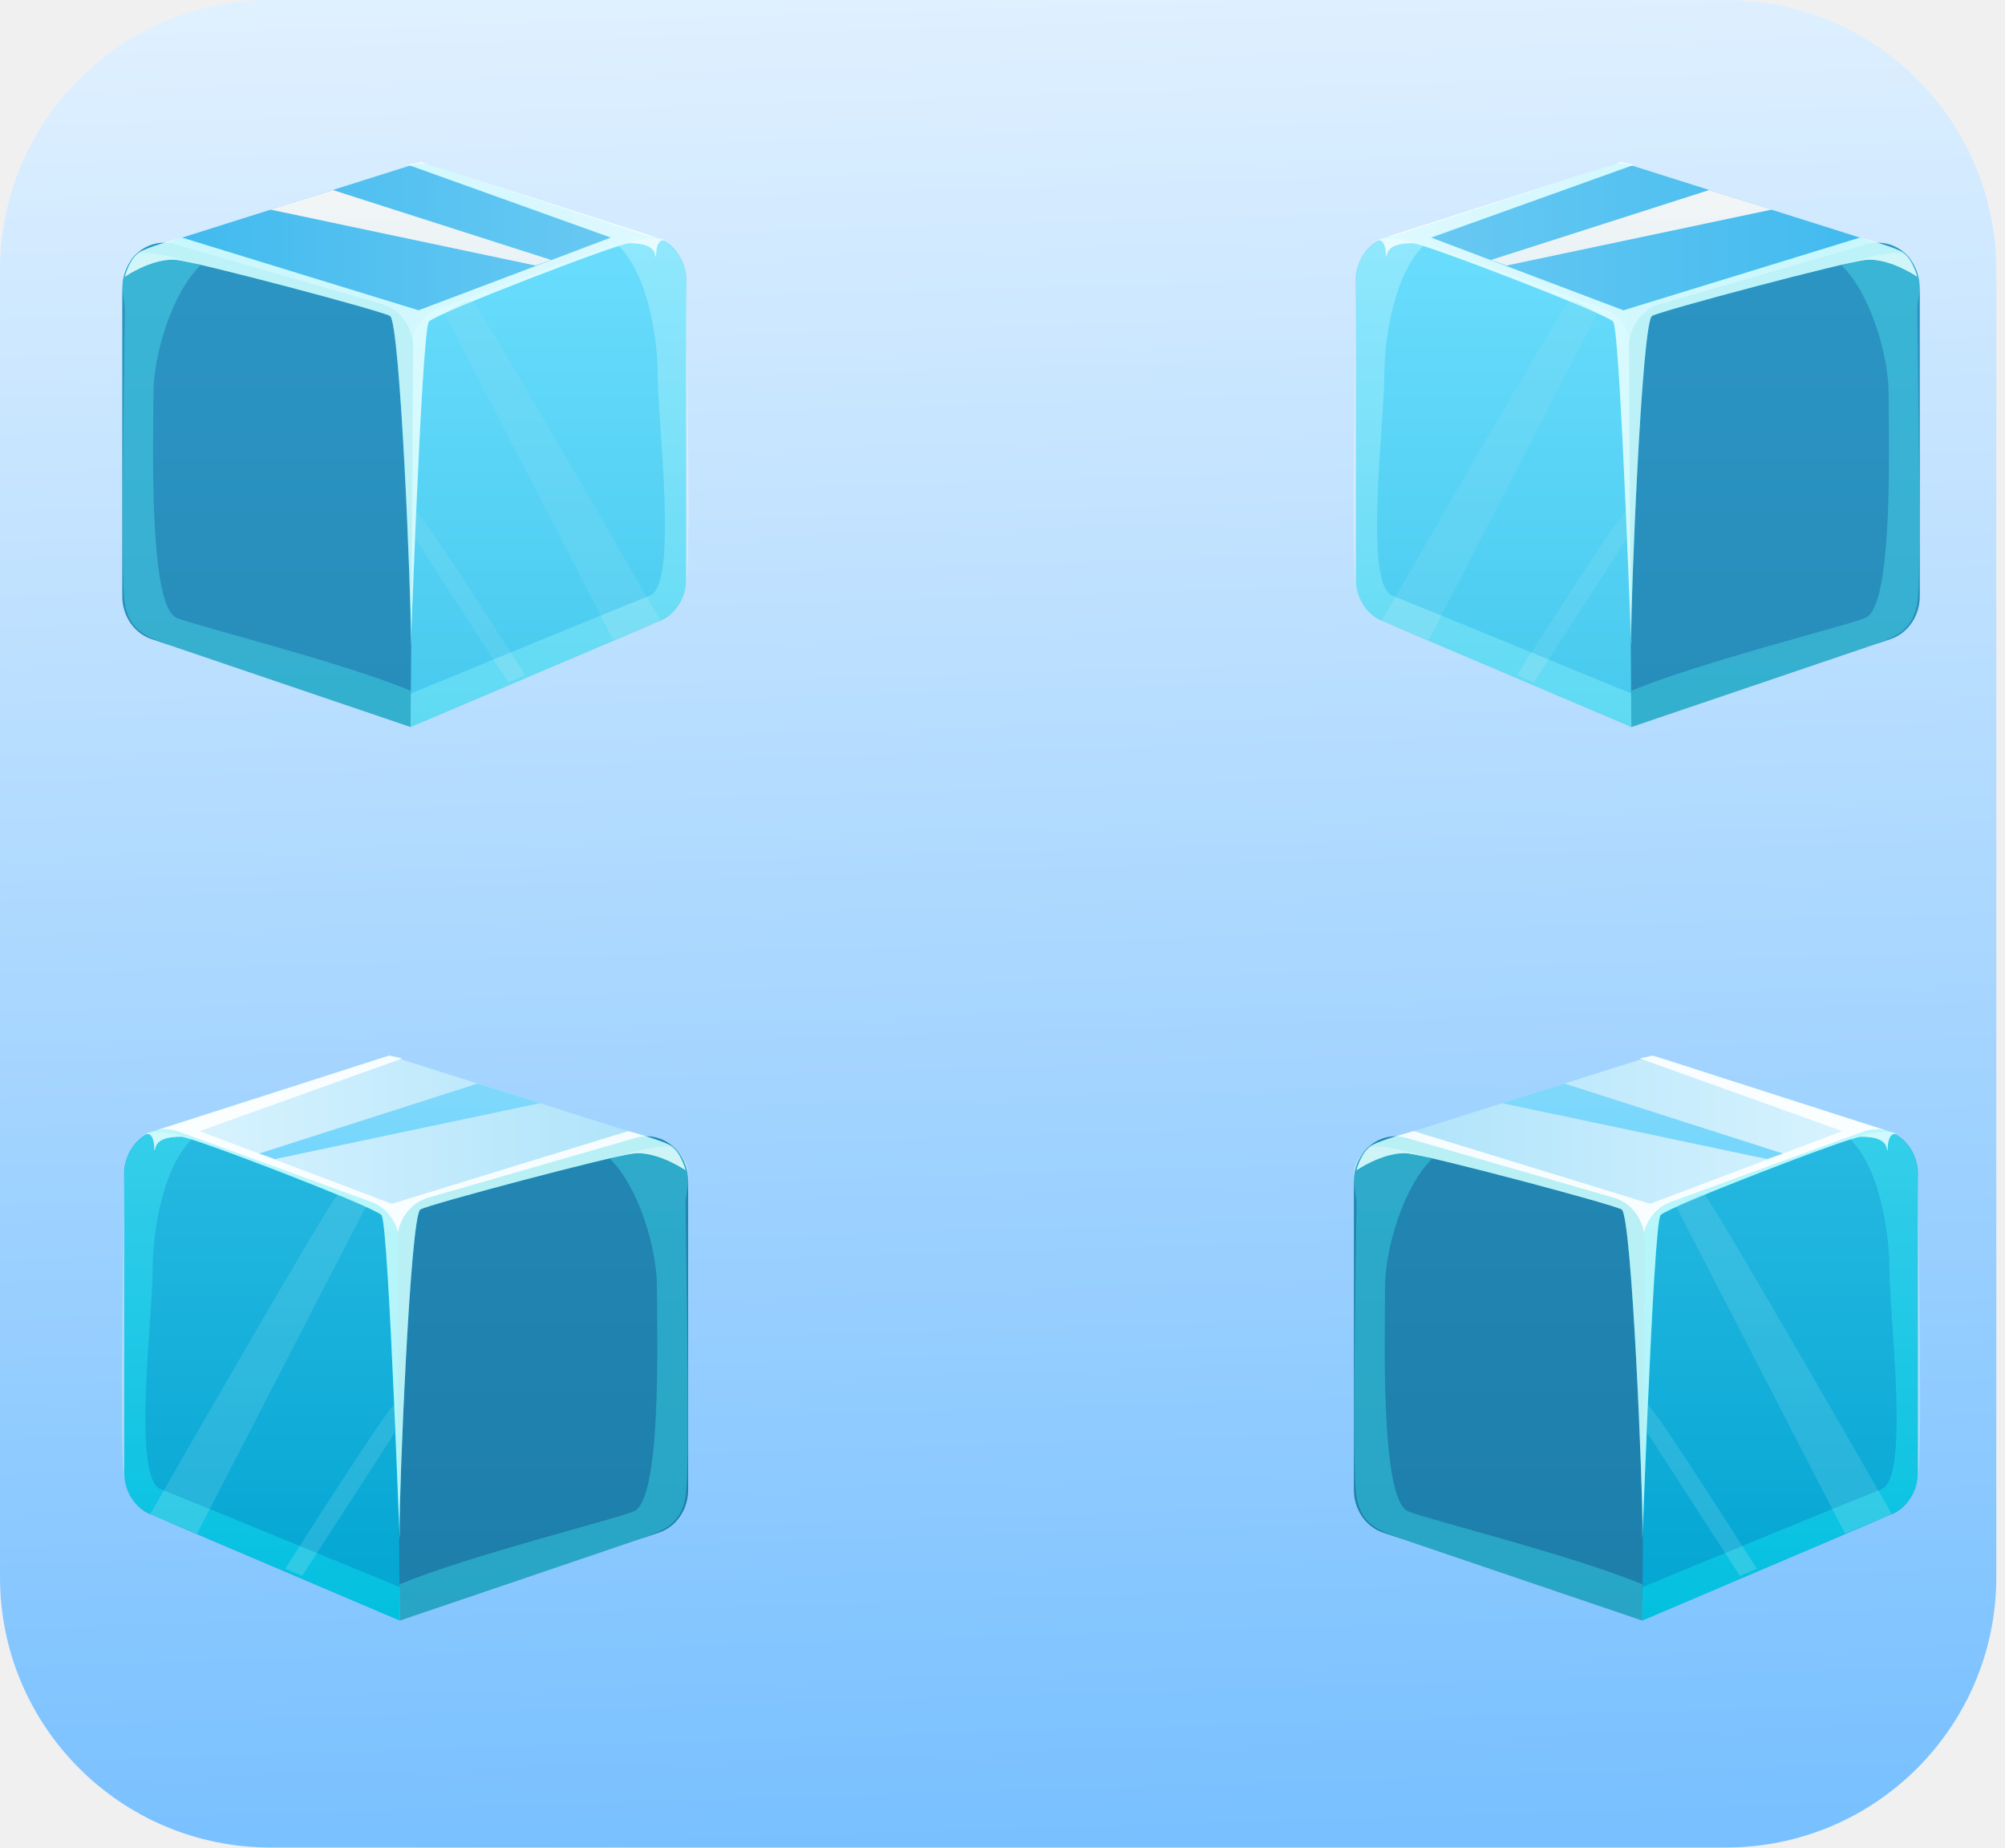
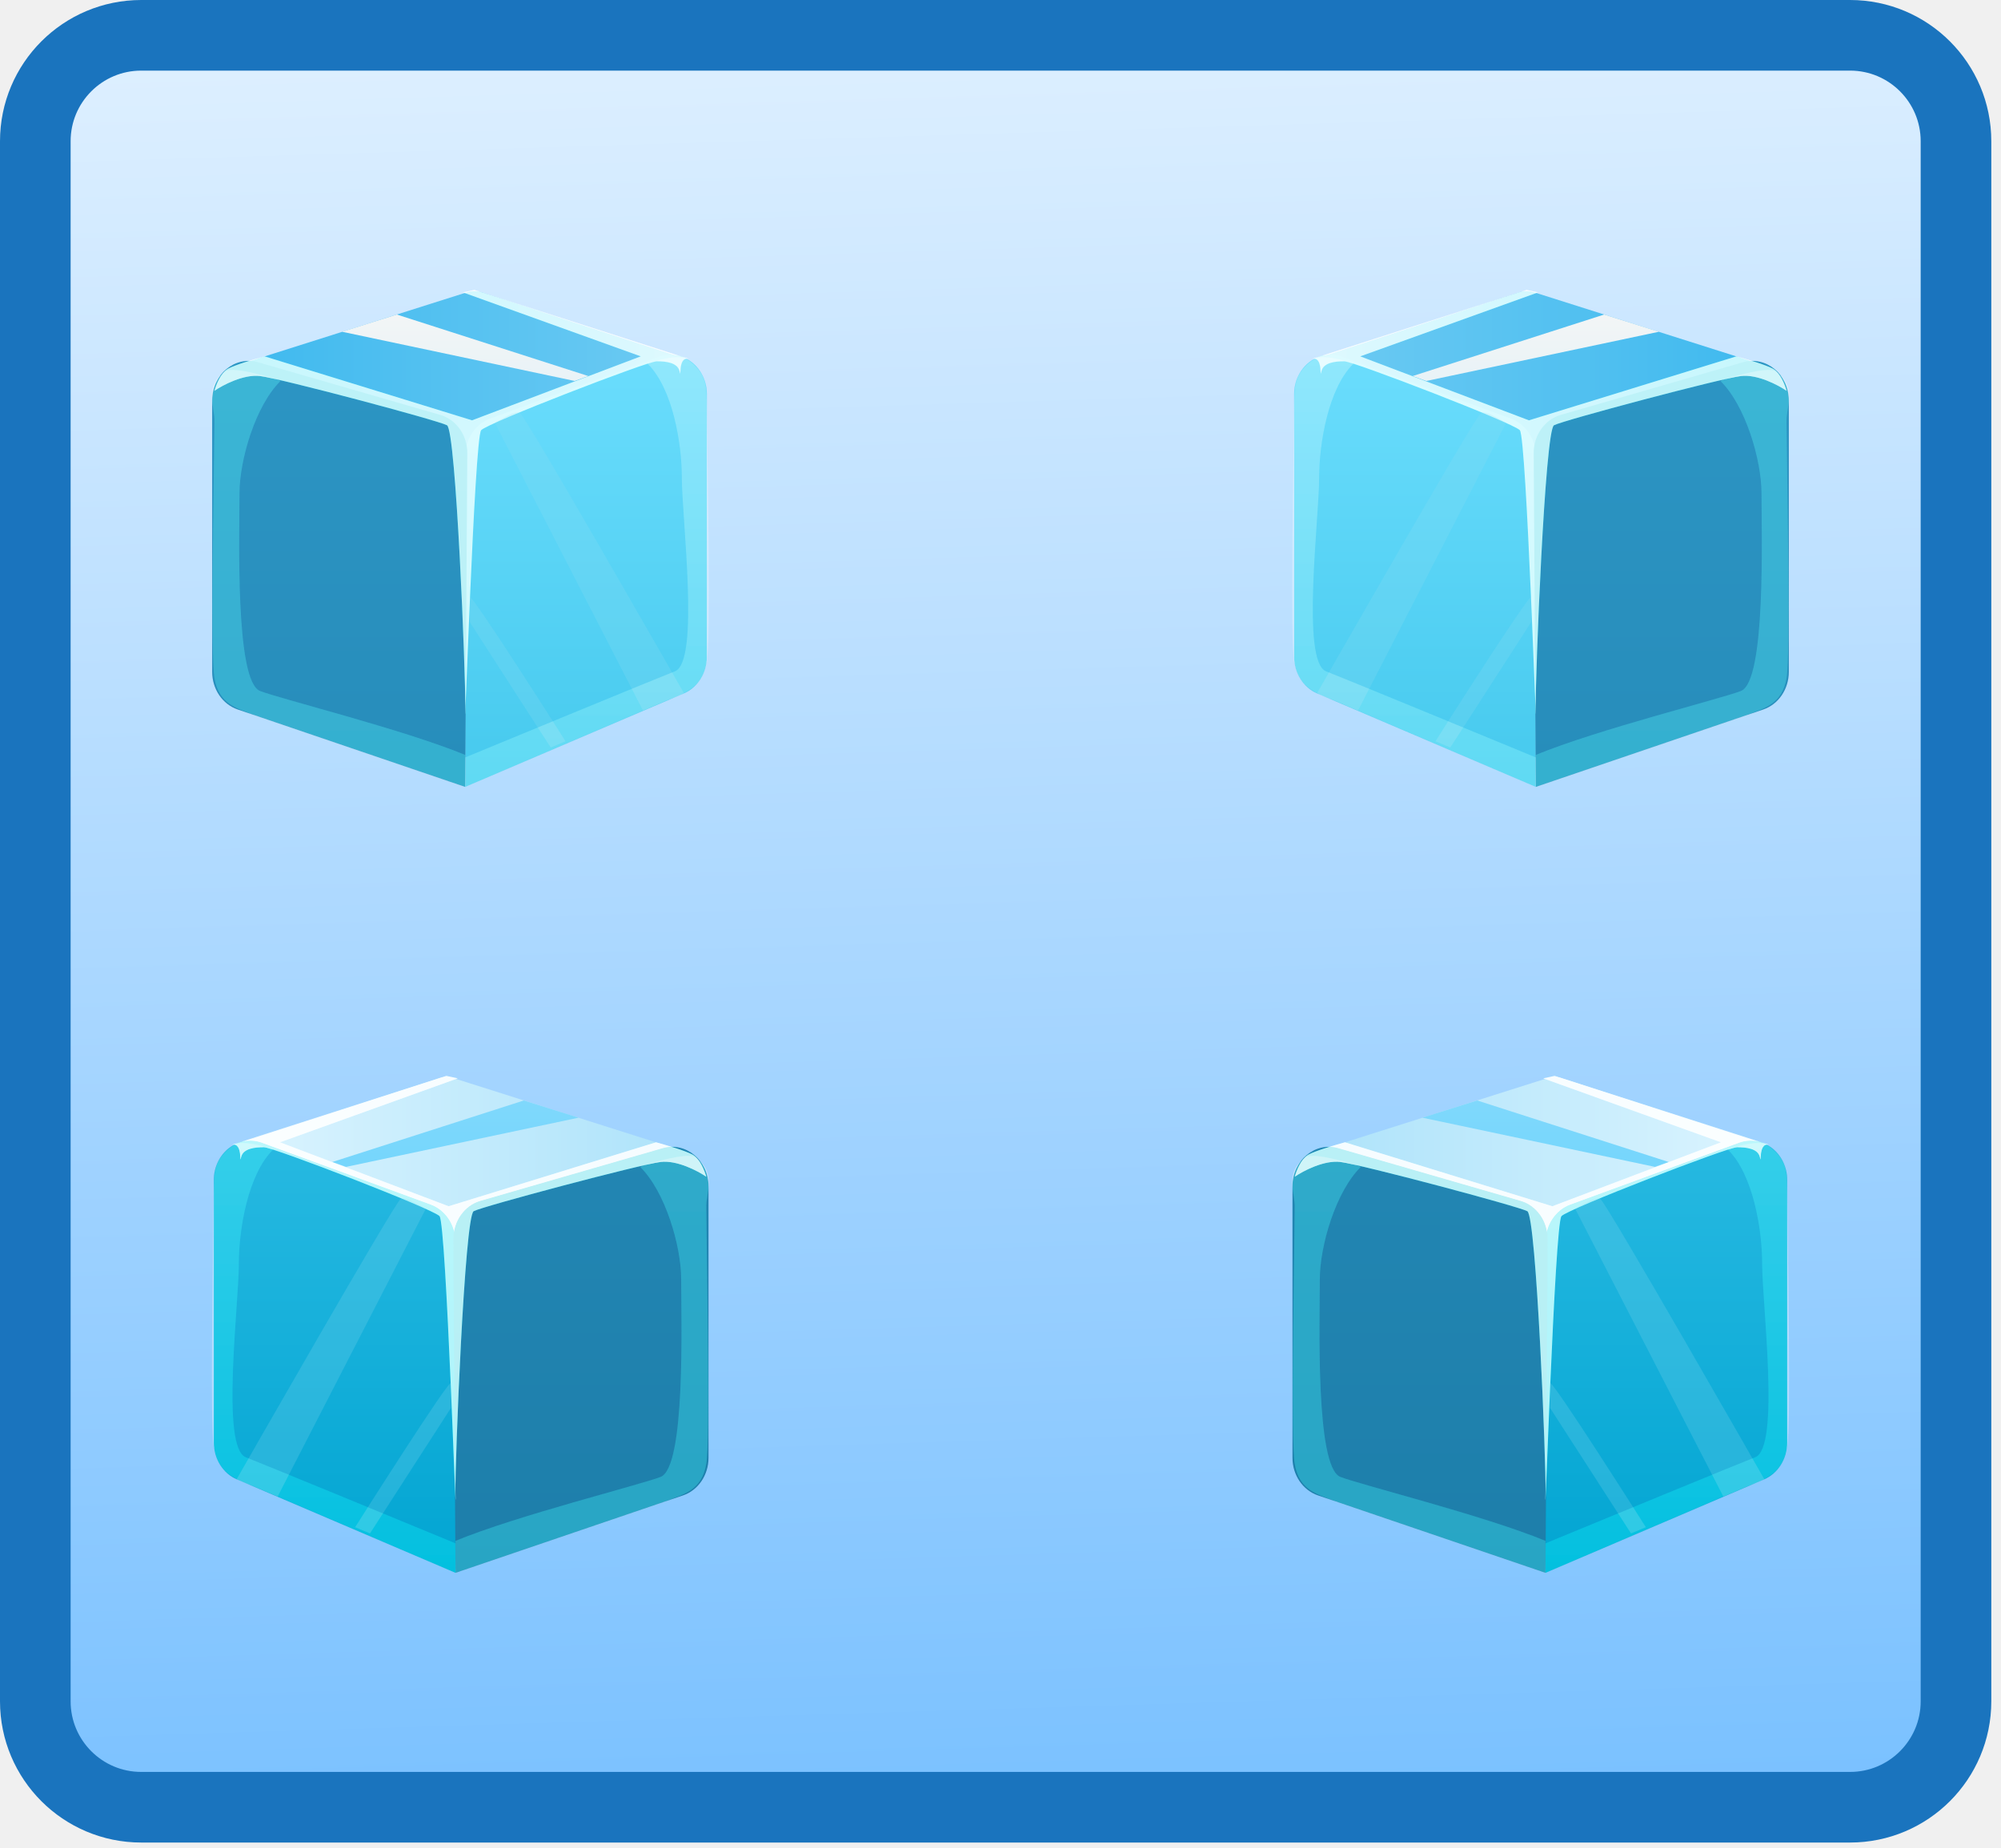
- <svg xmlns="http://www.w3.org/2000/svg" width="89" height="82" viewBox="0 0 89 82" fill="none">
-   <rect width="88.614" height="82" rx="12" fill="url(#paint0_linear_215_245)" />
-   <path d="M73.695 46.958C73.481 46.889 73.252 46.888 73.037 46.956L61.375 50.642C60.218 51.007 60.292 52.798 61.475 53.05L72.882 55.488C73.049 55.524 73.221 55.519 73.387 55.475L83.843 52.662C84.979 52.356 85.018 50.633 83.896 50.269L73.695 46.958Z" fill="url(#paint1_linear_215_245)" />
-   <path d="M85.135 52.107C85.135 50.747 83.892 49.789 82.695 50.226L74.157 53.346C73.409 53.62 72.905 54.376 72.905 55.227V71.93L83.969 67.213C84.672 66.912 85.135 66.18 85.135 65.366V52.107Z" fill="url(#paint2_linear_215_245)" />
-   <path d="M73.01 55.091C73.016 54.187 72.454 53.392 71.642 53.158L62.422 50.501C61.25 50.163 60.098 51.114 60.098 52.42V66.128C60.098 66.995 60.621 67.761 61.389 68.022L72.903 71.93L73.01 55.091Z" fill="url(#paint3_linear_215_245)" />
-   <path d="M81.789 50.204L72.79 46.976L73.367 46.852L84.212 50.328C83.635 50.204 83.865 51.445 83.75 50.949C83.649 50.514 83.058 50.452 82.596 50.452C82.135 50.452 74.059 53.556 73.713 53.928C73.367 54.301 72.835 71.062 72.905 67.833C72.935 66.467 72.444 53.928 71.982 53.68C71.52 53.432 63.56 51.321 62.521 51.197C61.691 51.098 60.637 51.652 60.214 51.942C60.291 51.652 60.537 51.023 60.906 50.825C61.275 50.626 62.291 50.328 62.752 50.204L73.251 53.432L81.789 50.204Z" fill="white" fill-opacity="0.57" style="mix-blend-mode:screen" />
-   <path d="M81.789 50.204L72.79 46.976L73.367 46.852L84.212 50.328C83.635 50.204 83.865 51.445 83.75 50.949C83.649 50.514 83.058 50.452 82.596 50.452C82.135 50.452 74.059 53.556 73.713 53.928C73.367 54.301 72.835 71.062 72.905 67.833C72.935 66.467 72.444 53.928 71.982 53.68C71.52 53.432 63.56 51.321 62.521 51.197C61.691 51.098 60.637 51.652 60.214 51.942C60.291 51.652 60.537 51.023 60.906 50.825C61.275 50.626 62.291 50.328 62.752 50.204L73.251 53.432L81.789 50.204Z" fill="#2E89B6" fill-opacity="0.7" style="mix-blend-mode:color-dodge" />
-   <path d="M75.674 53.059C75.939 53.168 83.981 67.212 83.981 67.212L81.904 68.081L74.405 53.556C74.92 53.267 75.409 52.951 75.674 53.059Z" fill="#92DCEE" fill-opacity="0.21" />
-   <path d="M73.136 62.37C73.136 61.998 77.981 69.626 77.981 69.626L77.231 69.942L73.136 63.612V62.37Z" fill="#92DCEE" fill-opacity="0.21" />
-   <path d="M66.675 48.962L78.443 51.445L79.135 51.197L69.444 48.093L66.675 48.962Z" fill="url(#paint4_linear_215_245)" />
-   <path d="M83.866 56.287C83.866 54.599 83.404 51.818 82.135 50.576C82.366 50.452 83.701 50.073 84.097 50.328C85.25 51.073 85.096 51.942 85.135 52.687C85.173 56.494 85.334 64.422 85.135 65.599C84.904 66.964 83.981 67.212 83.058 67.585L72.905 71.93L72.905 70.44C76.02 69.157 82.504 66.492 83.519 66.095C84.789 65.599 83.866 58.398 83.866 56.287Z" fill="#F8F8F8" fill-opacity="0.18" style="mix-blend-mode:overlay" />
-   <path d="M83.866 56.287C83.866 54.599 83.404 51.818 82.135 50.576C82.366 50.452 83.701 50.073 84.097 50.328C85.25 51.073 85.096 51.942 85.135 52.687C85.173 56.494 85.334 64.422 85.135 65.599C84.904 66.964 83.981 67.212 83.058 67.585L72.905 71.93L72.905 70.44C76.02 69.157 82.504 66.492 83.519 66.095C84.789 65.599 83.866 58.398 83.866 56.287Z" fill="#F8F8F8" fill-opacity="0.18" style="mix-blend-mode:overlay" />
-   <path d="M61.482 57.119C61.482 55.43 62.291 52.687 63.56 51.445C63.329 51.321 61.187 50.693 60.791 50.949C59.637 51.693 60.252 52.773 60.213 53.518C60.175 57.325 60.014 65.253 60.213 66.43C60.444 67.795 61.367 67.957 62.29 68.329L72.905 71.93L72.904 70.316C69.789 69.033 63.536 67.485 62.521 67.088C61.252 66.591 61.482 59.229 61.482 57.119Z" fill="#F8F8F8" fill-opacity="0.18" style="mix-blend-mode:overlay" />
-   <path d="M61.482 57.119C61.482 55.43 62.291 52.687 63.56 51.445C63.329 51.321 61.187 50.693 60.791 50.949C59.637 51.693 60.252 52.773 60.213 53.518C60.175 57.325 60.014 65.253 60.213 66.43C60.444 67.795 61.367 67.957 62.29 68.329L72.905 71.93L72.904 70.316C69.789 69.033 63.536 67.485 62.521 67.088C61.252 66.591 61.482 59.229 61.482 57.119Z" fill="#F8F8F8" fill-opacity="0.18" style="mix-blend-mode:overlay" />
-   <path d="M19.024 7.3C18.809 7.23 18.58 7.229 18.365 7.297L6.703 10.983C5.546 11.348 5.621 13.139 6.804 13.392L18.21 15.829C18.378 15.865 18.55 15.86 18.715 15.816L29.171 13.003C30.308 12.697 30.346 10.974 29.224 10.61L19.024 7.3Z" fill="url(#paint5_linear_215_245)" />
-   <path d="M30.463 12.448C30.463 11.088 29.221 10.13 28.023 10.567L19.486 13.688C18.737 13.961 18.233 14.717 18.233 15.568V32.271L29.297 27.554C30.001 27.254 30.463 26.522 30.463 25.707V12.448Z" fill="url(#paint6_linear_215_245)" />
-   <path d="M18.339 15.432C18.345 14.528 17.782 13.733 16.971 13.5L7.75 10.842C6.578 10.504 5.427 11.455 5.427 12.761V26.469C5.427 27.336 5.949 28.102 6.718 28.363L18.231 32.271L18.339 15.432Z" fill="url(#paint7_linear_215_245)" />
-   <path d="M27.117 10.545L18.118 7.317L18.695 7.193L29.54 10.669C28.963 10.545 29.194 11.786 29.079 11.29C28.978 10.855 28.386 10.793 27.925 10.793C27.463 10.793 19.387 13.897 19.041 14.269C18.695 14.642 18.163 31.403 18.233 28.174C18.263 26.808 17.772 14.269 17.31 14.021C16.849 13.773 8.888 11.662 7.85 11.538C7.019 11.439 5.965 11.993 5.542 12.283C5.619 11.993 5.865 11.364 6.234 11.166C6.604 10.967 7.619 10.669 8.08 10.545L18.579 13.773L27.117 10.545Z" fill="white" fill-opacity="0.57" style="mix-blend-mode:screen" />
-   <path d="M27.117 10.545L18.118 7.317L18.695 7.193L29.54 10.669C28.963 10.545 29.194 11.786 29.079 11.29C28.978 10.855 28.386 10.793 27.925 10.793C27.463 10.793 19.387 13.897 19.041 14.269C18.695 14.642 18.163 31.403 18.233 28.174C18.263 26.808 17.772 14.269 17.31 14.021C16.849 13.773 8.888 11.662 7.85 11.538C7.019 11.439 5.965 11.993 5.542 12.283C5.619 11.993 5.865 11.364 6.234 11.166C6.604 10.967 7.619 10.669 8.08 10.545L18.579 13.773L27.117 10.545Z" fill="#2E89B6" fill-opacity="0.7" style="mix-blend-mode:color-dodge" />
-   <path d="M21.002 13.4C21.267 13.509 29.309 27.553 29.309 27.553L27.233 28.422L19.733 13.897C20.248 13.608 20.737 13.292 21.002 13.4Z" fill="#92DCEE" fill-opacity="0.21" />
-   <path d="M18.464 22.711C18.464 22.339 23.31 29.967 23.31 29.967L22.559 30.283L18.464 23.953V22.711Z" fill="#92DCEE" fill-opacity="0.21" />
-   <path d="M12.003 9.303L23.771 11.786L24.464 11.538L14.772 8.434L12.003 9.303Z" fill="url(#paint8_linear_215_245)" />
-   <path d="M29.194 16.629C29.194 14.94 28.733 12.159 27.463 10.917C27.694 10.793 29.029 10.414 29.425 10.669C30.579 11.414 30.425 12.283 30.463 13.028C30.502 16.835 30.662 24.763 30.463 25.94C30.232 27.305 29.31 27.553 28.387 27.926L18.233 32.271L18.233 30.782C21.349 29.499 27.833 26.834 28.848 26.436C30.117 25.94 29.194 18.739 29.194 16.629Z" fill="#F8F8F8" fill-opacity="0.18" style="mix-blend-mode:overlay" />
-   <path d="M29.194 16.629C29.194 14.94 28.733 12.159 27.463 10.917C27.694 10.793 29.029 10.414 29.425 10.669C30.579 11.414 30.425 12.283 30.463 13.028C30.502 16.835 30.662 24.763 30.463 25.94C30.232 27.305 29.31 27.553 28.387 27.926L18.233 32.271L18.233 30.782C21.349 29.499 27.833 26.834 28.848 26.436C30.117 25.94 29.194 18.739 29.194 16.629Z" fill="#F8F8F8" fill-opacity="0.18" style="mix-blend-mode:overlay" />
-   <path d="M6.811 17.46C6.811 15.771 7.619 13.028 8.888 11.786C8.657 11.662 6.515 11.034 6.119 11.29C4.965 12.034 5.58 13.114 5.542 13.859C5.503 17.667 5.343 25.594 5.542 26.771C5.772 28.136 6.695 28.298 7.619 28.671L18.233 32.271L18.233 30.657C15.118 29.374 8.865 27.826 7.85 27.429C6.581 26.932 6.811 19.57 6.811 17.46Z" fill="#F8F8F8" fill-opacity="0.18" style="mix-blend-mode:overlay" />
-   <path d="M6.811 17.46C6.811 15.771 7.619 13.028 8.888 11.786C8.657 11.662 6.515 11.034 6.119 11.29C4.965 12.034 5.58 13.114 5.542 13.859C5.503 17.667 5.343 25.594 5.542 26.771C5.772 28.136 6.695 28.298 7.619 28.671L18.233 32.271L18.233 30.657C15.118 29.374 8.865 27.826 7.85 27.429C6.581 26.932 6.811 19.57 6.811 17.46Z" fill="#F8F8F8" fill-opacity="0.18" style="mix-blend-mode:overlay" />
-   <path d="M16.949 46.958C17.164 46.889 17.393 46.888 17.608 46.956L29.27 50.642C30.427 51.007 30.352 52.798 29.169 53.05L17.762 55.488C17.596 55.524 17.423 55.519 17.258 55.475L6.802 52.662C5.665 52.356 5.627 50.633 6.749 50.269L16.949 46.958Z" fill="url(#paint9_linear_215_245)" />
-   <path d="M5.51 52.107C5.51 50.747 6.752 49.789 7.95 50.226L16.487 53.346C17.236 53.62 17.74 54.376 17.74 55.227V71.93L6.676 67.213C5.972 66.912 5.51 66.18 5.51 65.366V52.107Z" fill="url(#paint10_linear_215_245)" />
-   <path d="M17.634 55.091C17.628 54.187 18.191 53.392 19.002 53.158L28.223 50.501C29.395 50.163 30.546 51.114 30.546 52.42V66.128C30.546 66.995 30.024 67.761 29.255 68.022L17.742 71.93L17.634 55.091Z" fill="url(#paint11_linear_215_245)" />
-   <path d="M8.856 50.204L17.855 46.976L17.278 46.852L6.433 50.328C7.01 50.204 6.779 51.445 6.894 50.949C6.995 50.514 7.587 50.452 8.048 50.452C8.51 50.452 16.586 53.556 16.932 53.928C17.278 54.301 17.81 71.062 17.74 67.833C17.71 66.467 18.201 53.928 18.663 53.68C19.124 53.432 27.085 51.321 28.123 51.197C28.954 51.098 30.008 51.652 30.431 51.942C30.354 51.652 30.108 51.023 29.738 50.825C29.369 50.626 28.354 50.328 27.892 50.204L17.393 53.432L8.856 50.204Z" fill="white" fill-opacity="0.57" style="mix-blend-mode:screen" />
-   <path d="M8.856 50.204L17.855 46.976L17.278 46.852L6.433 50.328C7.01 50.204 6.779 51.445 6.894 50.949C6.995 50.514 7.587 50.452 8.048 50.452C8.51 50.452 16.586 53.556 16.932 53.928C17.278 54.301 17.81 71.062 17.74 67.833C17.71 66.467 18.201 53.928 18.663 53.68C19.124 53.432 27.085 51.321 28.123 51.197C28.954 51.098 30.008 51.652 30.431 51.942C30.354 51.652 30.108 51.023 29.738 50.825C29.369 50.626 28.354 50.328 27.892 50.204L17.393 53.432L8.856 50.204Z" fill="#2E89B6" fill-opacity="0.7" style="mix-blend-mode:color-dodge" />
-   <path d="M14.971 53.059C14.706 53.168 6.664 67.212 6.664 67.212L8.74 68.081L16.24 53.556C15.725 53.267 15.236 52.951 14.971 53.059Z" fill="#92DCEE" fill-opacity="0.21" />
-   <path d="M17.509 62.37C17.509 61.998 12.663 69.626 12.663 69.626L13.414 69.942L17.509 63.612V62.37Z" fill="#92DCEE" fill-opacity="0.21" />
-   <path d="M23.97 48.962L12.202 51.445L11.509 51.197L21.201 48.093L23.97 48.962Z" fill="url(#paint12_linear_215_245)" />
-   <path d="M6.779 56.287C6.779 54.599 7.24 51.818 8.509 50.576C8.279 50.452 6.944 50.073 6.548 50.328C5.394 51.073 5.548 51.942 5.51 52.687C5.471 56.494 5.311 64.422 5.51 65.599C5.741 66.964 6.663 67.212 7.586 67.585L17.74 71.93L17.739 70.44C14.624 69.157 8.14 66.492 7.125 66.095C5.856 65.599 6.779 58.398 6.779 56.287Z" fill="#F8F8F8" fill-opacity="0.18" style="mix-blend-mode:overlay" />
-   <path d="M6.779 56.287C6.779 54.599 7.24 51.818 8.509 50.576C8.279 50.452 6.944 50.073 6.548 50.328C5.394 51.073 5.548 51.942 5.51 52.687C5.471 56.494 5.311 64.422 5.51 65.599C5.741 66.964 6.663 67.212 7.586 67.585L17.74 71.93L17.739 70.44C14.624 69.157 8.14 66.492 7.125 66.095C5.856 65.599 6.779 58.398 6.779 56.287Z" fill="#F8F8F8" fill-opacity="0.18" style="mix-blend-mode:overlay" />
-   <path d="M29.162 57.119C29.162 55.43 28.354 52.687 27.085 51.445C27.316 51.321 29.458 50.693 29.854 50.949C31.008 51.693 30.393 52.773 30.431 53.518C30.47 57.325 30.63 65.253 30.431 66.43C30.201 67.795 29.277 67.957 28.355 68.329L17.74 71.93L17.74 70.316C20.855 69.033 27.108 67.485 28.123 67.088C29.392 66.591 29.162 59.229 29.162 57.119Z" fill="#F8F8F8" fill-opacity="0.18" style="mix-blend-mode:overlay" />
-   <path d="M29.162 57.119C29.162 55.43 28.354 52.687 27.085 51.445C27.316 51.321 29.458 50.693 29.854 50.949C31.008 51.693 30.393 52.773 30.431 53.518C30.47 57.325 30.63 65.253 30.431 66.43C30.201 67.795 29.277 67.957 28.355 68.329L17.74 71.93L17.74 70.316C20.855 69.033 27.108 67.485 28.123 67.088C29.392 66.591 29.162 59.229 29.162 57.119Z" fill="#F8F8F8" fill-opacity="0.18" style="mix-blend-mode:overlay" />
-   <path d="M71.621 7.3C71.835 7.23 72.064 7.229 72.279 7.297L83.941 10.983C85.099 11.348 85.024 13.139 83.841 13.392L72.434 15.829C72.267 15.865 72.095 15.86 71.93 15.816L61.473 13.003C60.337 12.697 60.298 10.974 61.42 10.61L71.621 7.3Z" fill="url(#paint13_linear_215_245)" />
-   <path d="M60.181 12.448C60.181 11.088 61.424 10.13 62.621 10.567L71.159 13.688C71.907 13.961 72.411 14.717 72.411 15.568V32.271L61.347 27.554C60.644 27.254 60.181 26.522 60.181 25.707V12.448Z" fill="url(#paint14_linear_215_245)" />
-   <path d="M72.306 15.432C72.3 14.528 72.862 13.733 73.674 13.5L82.894 10.842C84.067 10.504 85.218 11.455 85.218 12.761V26.469C85.218 27.336 84.695 28.102 83.927 28.363L72.413 32.271L72.306 15.432Z" fill="url(#paint15_linear_215_245)" />
-   <path d="M63.527 10.545L72.526 7.317L71.95 7.193L61.104 10.669C61.681 10.545 61.451 11.786 61.566 11.29C61.667 10.855 62.258 10.793 62.72 10.793C63.181 10.793 71.257 13.897 71.603 14.269C71.95 14.642 72.481 31.403 72.411 28.174C72.382 26.808 72.873 14.269 73.334 14.021C73.796 13.773 81.757 11.662 82.795 11.538C83.626 11.439 84.679 11.993 85.102 12.283C85.025 11.993 84.779 11.364 84.41 11.166C84.041 10.967 83.026 10.669 82.564 10.545L72.065 13.773L63.527 10.545Z" fill="white" fill-opacity="0.57" style="mix-blend-mode:screen" />
-   <path d="M63.527 10.545L72.526 7.317L71.95 7.193L61.104 10.669C61.681 10.545 61.451 11.786 61.566 11.29C61.667 10.855 62.258 10.793 62.72 10.793C63.181 10.793 71.257 13.897 71.603 14.269C71.95 14.642 72.481 31.403 72.411 28.174C72.382 26.808 72.873 14.269 73.334 14.021C73.796 13.773 81.757 11.662 82.795 11.538C83.626 11.439 84.679 11.993 85.102 12.283C85.025 11.993 84.779 11.364 84.41 11.166C84.041 10.967 83.026 10.669 82.564 10.545L72.065 13.773L63.527 10.545Z" fill="#2E89B6" fill-opacity="0.7" style="mix-blend-mode:color-dodge" />
-   <path d="M69.642 13.4C69.377 13.509 61.335 27.553 61.335 27.553L63.412 28.422L70.911 13.897C70.397 13.608 69.907 13.292 69.642 13.4Z" fill="#92DCEE" fill-opacity="0.21" />
-   <path d="M72.18 22.711C72.18 22.339 67.335 29.967 67.335 29.967L68.085 30.283L72.18 23.953V22.711Z" fill="#92DCEE" fill-opacity="0.21" />
-   <path d="M78.641 9.303L66.873 11.786L66.181 11.538L75.872 8.434L78.641 9.303Z" fill="url(#paint16_linear_215_245)" />
-   <path d="M61.45 16.629C61.45 14.94 61.912 12.159 63.181 10.917C62.95 10.793 61.615 10.414 61.22 10.669C60.066 11.414 60.22 12.283 60.181 13.028C60.143 16.835 59.982 24.763 60.181 25.94C60.412 27.305 61.335 27.553 62.258 27.926L72.411 32.271L72.411 30.782C69.296 29.499 62.812 26.834 61.797 26.436C60.528 25.94 61.45 18.739 61.45 16.629Z" fill="#F8F8F8" fill-opacity="0.18" style="mix-blend-mode:overlay" />
-   <path d="M61.45 16.629C61.45 14.94 61.912 12.159 63.181 10.917C62.95 10.793 61.615 10.414 61.22 10.669C60.066 11.414 60.22 12.283 60.181 13.028C60.143 16.835 59.982 24.763 60.181 25.94C60.412 27.305 61.335 27.553 62.258 27.926L72.411 32.271L72.411 30.782C69.296 29.499 62.812 26.834 61.797 26.436C60.528 25.94 61.45 18.739 61.45 16.629Z" fill="#F8F8F8" fill-opacity="0.18" style="mix-blend-mode:overlay" />
-   <path d="M83.834 17.46C83.834 15.771 83.026 13.028 81.757 11.786C81.987 11.662 84.13 11.034 84.525 11.29C85.679 12.034 85.064 13.114 85.103 13.859C85.141 17.667 85.302 25.594 85.103 26.771C84.872 28.136 83.949 28.298 83.026 28.671L72.411 32.271L72.412 30.657C75.527 29.374 81.779 27.826 82.795 27.429C84.064 26.932 83.834 19.57 83.834 17.46Z" fill="#F8F8F8" fill-opacity="0.18" style="mix-blend-mode:overlay" />
-   <path d="M83.834 17.46C83.834 15.771 83.026 13.028 81.757 11.786C81.987 11.662 84.13 11.034 84.525 11.29C85.679 12.034 85.064 13.114 85.103 13.859C85.141 17.667 85.302 25.594 85.103 26.771C84.872 28.136 83.949 28.298 83.026 28.671L72.411 32.271L72.412 30.657C75.527 29.374 81.779 27.826 82.795 27.429C84.064 26.932 83.834 19.57 83.834 17.46Z" fill="#F8F8F8" fill-opacity="0.18" style="mix-blend-mode:overlay" />
+ <svg xmlns="http://www.w3.org/2000/svg" width="170" height="157" viewBox="0 0 170 157" fill="none">
+   <rect x="3" y="3" width="163.176" height="150.548" rx="9" fill="url(#paint0_linear_215_245)" stroke="#1A74BE" stroke-width="6" />
+   <path d="M132.632 91.588C132.272 91.471 131.888 91.47 131.527 91.584L111.949 97.79C110.006 98.406 110.131 101.42 112.117 101.846L131.267 105.95C131.547 106.01 131.836 106.002 132.114 105.927L149.667 101.191C151.575 100.677 151.64 97.775 149.756 97.162L132.632 91.588Z" fill="url(#paint1_linear_215_245)" />
+   <path d="M151.836 100.257C151.836 97.967 149.75 96.354 147.74 97.091L133.407 102.344C132.151 102.805 131.305 104.078 131.305 105.511V133.634L149.878 125.691C151.06 125.186 151.836 123.953 151.836 122.582V100.257Z" fill="url(#paint2_linear_215_245)" />
+   <path d="M131.482 105.281C131.492 103.759 130.548 102.421 129.185 102.028L113.707 97.553C111.738 96.984 109.806 98.585 109.806 100.784V123.864C109.806 125.324 110.683 126.615 111.973 127.054L131.302 133.634L131.482 105.281Z" fill="url(#paint3_linear_215_245)" />
+   <path d="M146.219 97.053L131.111 91.618L132.08 91.409L150.286 97.262C149.318 97.053 149.705 99.143 149.512 98.307C149.342 97.576 148.35 97.471 147.575 97.471C146.8 97.471 133.242 102.697 132.661 103.324C132.08 103.951 131.187 132.173 131.305 126.735C131.355 124.436 130.53 103.324 129.756 102.906C128.981 102.488 115.616 98.934 113.873 98.725C112.479 98.558 110.71 99.491 109.999 99.979C110.129 99.491 110.542 98.432 111.162 98.098C111.781 97.763 113.486 97.262 114.261 97.053L131.886 102.488L146.219 97.053Z" fill="white" fill-opacity="0.57" style="mix-blend-mode:screen" />
+   <path d="M146.219 97.053L131.111 91.618L132.08 91.409L150.286 97.262C149.318 97.053 149.705 99.143 149.512 98.307C149.342 97.576 148.35 97.471 147.575 97.471C146.8 97.471 133.242 102.697 132.661 103.324C132.08 103.951 131.187 132.173 131.305 126.735C131.355 124.436 130.53 103.324 129.756 102.906C128.981 102.488 115.616 98.934 113.873 98.725C112.479 98.558 110.71 99.491 109.999 99.979C110.129 99.491 110.542 98.432 111.162 98.098C111.781 97.763 113.486 97.262 114.261 97.053L131.886 102.488L146.219 97.053Z" fill="#2E89B6" fill-opacity="0.7" style="mix-blend-mode:color-dodge" />
+   <path d="M135.954 101.86C136.399 102.043 149.899 125.69 149.899 125.69L146.413 127.154L133.823 102.697C134.687 102.21 135.508 101.678 135.954 101.86Z" fill="#92DCEE" fill-opacity="0.21" />
+   <path d="M131.692 117.538C131.692 116.91 139.827 129.755 139.827 129.755L138.567 130.286L131.692 119.628V117.538Z" fill="#92DCEE" fill-opacity="0.21" />
+   <path d="M120.846 94.962L140.602 99.143L141.764 98.725L125.494 93.499L120.846 94.962Z" fill="url(#paint4_linear_215_245)" />
+   <path d="M149.705 107.296C149.705 104.453 148.931 99.77 146.8 97.68C147.188 97.47 149.428 96.832 150.093 97.262C152.03 98.516 151.772 99.98 151.836 101.234C151.901 107.644 152.17 120.992 151.836 122.974C151.448 125.272 149.899 125.69 148.35 126.317L131.305 133.634L131.305 131.126C136.535 128.966 147.42 124.479 149.124 123.81C151.255 122.974 149.705 110.85 149.705 107.296Z" fill="#F8F8F8" fill-opacity="0.18" style="mix-blend-mode:overlay" />
+   <path d="M149.705 107.296C149.705 104.453 148.931 99.77 146.8 97.68C147.188 97.47 149.428 96.832 150.093 97.262C152.03 98.516 151.772 99.98 151.836 101.234C151.901 107.644 152.17 120.992 151.836 122.974C151.448 125.272 149.899 125.69 148.35 126.317L131.305 133.634L131.305 131.126C136.535 128.966 147.42 124.479 149.124 123.81C151.255 122.974 149.705 110.85 149.705 107.296Z" fill="#F8F8F8" fill-opacity="0.18" style="mix-blend-mode:overlay" />
+   <path d="M112.129 108.695C112.129 105.853 113.486 101.233 115.616 99.143C115.229 98.933 111.632 97.877 110.968 98.307C109.031 99.56 110.063 101.379 109.998 102.633C109.934 109.044 109.664 122.392 109.998 124.373C110.386 126.672 111.936 126.944 113.485 127.572L131.305 133.634L131.304 130.916C126.075 128.756 115.578 126.15 113.873 125.481C111.743 124.645 112.129 112.249 112.129 108.695Z" fill="#F8F8F8" fill-opacity="0.18" style="mix-blend-mode:overlay" />
+   <path d="M112.129 108.695C112.129 105.853 113.486 101.233 115.616 99.143C115.229 98.933 111.632 97.877 110.968 98.307C109.031 99.56 110.063 101.379 109.998 102.633C109.934 109.044 109.664 122.392 109.998 124.373C110.386 126.672 111.936 126.944 113.485 127.572L131.305 133.634L131.304 130.916C126.075 128.756 115.578 126.15 113.873 125.481C111.743 124.645 112.129 112.249 112.129 108.695Z" fill="#F8F8F8" fill-opacity="0.18" style="mix-blend-mode:overlay" />
+   <path d="M40.851 24.813C40.491 24.696 40.107 24.695 39.746 24.809L20.168 31.015C18.225 31.631 18.35 34.645 20.336 35.071L39.486 39.175C39.766 39.235 40.055 39.227 40.333 39.152L57.886 34.416C59.794 33.901 59.859 31 57.976 30.387L40.851 24.813Z" fill="url(#paint5_linear_215_245)" />
+   <path d="M60.055 33.482C60.055 31.192 57.969 29.579 55.959 30.315L41.627 35.569C40.37 36.029 39.524 37.303 39.524 38.736V66.858L58.098 58.916C59.279 58.411 60.055 57.178 60.055 55.807V33.482Z" fill="url(#paint6_linear_215_245)" />
+   <path d="M39.701 38.506C39.711 36.984 38.767 35.646 37.404 35.252L21.926 30.778C19.958 30.209 18.025 31.81 18.025 34.009V57.089C18.025 58.549 18.902 59.84 20.192 60.279L39.521 66.858L39.701 38.506Z" fill="url(#paint7_linear_215_245)" />
+   <path d="M54.438 30.277L39.331 24.843L40.299 24.634L58.506 30.486C57.537 30.277 57.925 32.368 57.731 31.532C57.561 30.8 56.569 30.695 55.794 30.695C55.019 30.695 41.461 35.921 40.88 36.548C40.299 37.176 39.407 65.398 39.524 59.96C39.574 57.661 38.749 36.548 37.975 36.13C37.2 35.712 23.836 32.159 22.092 31.95C20.698 31.782 18.929 32.716 18.219 33.204C18.348 32.716 18.761 31.657 19.381 31.323C20.001 30.988 21.705 30.486 22.48 30.277L40.105 35.712L54.438 30.277Z" fill="white" fill-opacity="0.57" style="mix-blend-mode:screen" />
+   <path d="M54.438 30.277L39.331 24.843L40.299 24.634L58.506 30.486C57.537 30.277 57.925 32.368 57.731 31.532C57.561 30.8 56.569 30.695 55.794 30.695C55.019 30.695 41.461 35.921 40.88 36.548C40.299 37.176 39.407 65.398 39.524 59.96C39.574 57.661 38.749 36.548 37.975 36.13C37.2 35.712 23.836 32.159 22.092 31.95C20.698 31.782 18.929 32.716 18.219 33.204C18.348 32.716 18.761 31.657 19.381 31.323C20.001 30.988 21.705 30.486 22.48 30.277L40.105 35.712L54.438 30.277Z" fill="#2E89B6" fill-opacity="0.7" style="mix-blend-mode:color-dodge" />
+   <path d="M44.173 35.085C44.618 35.268 58.118 58.915 58.118 58.915L54.632 60.378L42.042 35.922C42.906 35.435 43.728 34.903 44.173 35.085Z" fill="#92DCEE" fill-opacity="0.21" />
+   <path d="M39.912 50.763C39.912 50.135 48.047 62.98 48.047 62.98L46.786 63.511L39.912 52.853V50.763Z" fill="#92DCEE" fill-opacity="0.21" />
+   <path d="M29.065 28.187L48.821 32.368L49.983 31.95L33.714 26.724L29.065 28.187Z" fill="url(#paint8_linear_215_245)" />
+   <path d="M57.925 40.521C57.925 37.678 57.15 32.995 55.02 30.905C55.407 30.695 57.648 30.057 58.312 30.487C60.249 31.741 59.991 33.205 60.055 34.459C60.12 40.869 60.389 54.217 60.055 56.198C59.668 58.497 58.118 58.914 56.569 59.542L39.524 66.858L39.525 64.351C44.754 62.191 55.639 57.703 57.343 57.035C59.474 56.198 57.925 44.074 57.925 40.521Z" fill="#F8F8F8" fill-opacity="0.18" style="mix-blend-mode:overlay" />
+   <path d="M57.925 40.521C57.925 37.678 57.15 32.995 55.02 30.905C55.407 30.695 57.648 30.057 58.312 30.487C60.249 31.741 59.991 33.205 60.055 34.459C60.12 40.869 60.389 54.217 60.055 56.198C59.668 58.497 58.118 58.914 56.569 59.542L39.524 66.858L39.525 64.351C44.754 62.191 55.639 57.703 57.343 57.035C59.474 56.198 57.925 44.074 57.925 40.521Z" fill="#F8F8F8" fill-opacity="0.18" style="mix-blend-mode:overlay" />
+   <path d="M20.348 41.92C20.348 39.077 21.705 34.458 23.836 32.368C23.448 32.158 19.852 31.102 19.187 31.532C17.25 32.785 18.282 34.604 18.218 35.858C18.153 42.269 17.884 55.617 18.218 57.598C18.605 59.896 20.155 60.169 21.704 60.796L39.524 66.858L39.523 64.141C34.294 61.981 23.797 59.375 22.092 58.706C19.962 57.87 20.348 45.474 20.348 41.92Z" fill="#F8F8F8" fill-opacity="0.18" style="mix-blend-mode:overlay" />
+   <path d="M20.348 41.92C20.348 39.077 21.705 34.458 23.836 32.368C23.448 32.158 19.852 31.102 19.187 31.532C17.25 32.785 18.282 34.604 18.218 35.858C18.153 42.269 17.884 55.617 18.218 57.598C18.605 59.896 20.155 60.169 21.704 60.796L39.524 66.858L39.523 64.141C34.294 61.981 23.797 59.375 22.092 58.706C19.962 57.87 20.348 45.474 20.348 41.92Z" fill="#F8F8F8" fill-opacity="0.18" style="mix-blend-mode:overlay" />
+   <path d="M37.368 91.588C37.728 91.471 38.112 91.47 38.473 91.584L58.051 97.79C59.994 98.406 59.869 101.42 57.883 101.846L38.733 105.95C38.453 106.01 38.164 106.002 37.886 105.927L20.333 101.191C18.425 100.677 18.36 97.775 20.244 97.162L37.368 91.588Z" fill="url(#paint9_linear_215_245)" />
+   <path d="M18.164 100.257C18.164 97.967 20.25 96.354 22.26 97.091L36.593 102.344C37.849 102.805 38.695 104.078 38.695 105.511V133.634L20.122 125.691C18.94 125.186 18.164 123.953 18.164 122.582V100.257Z" fill="url(#paint10_linear_215_245)" />
+   <path d="M38.518 105.281C38.508 103.759 39.452 102.421 40.815 102.028L56.293 97.553C58.262 96.984 60.194 98.585 60.194 100.784V123.864C60.194 125.324 59.317 126.615 58.027 127.054L38.699 133.634L38.518 105.281Z" fill="url(#paint11_linear_215_245)" />
+   <path d="M23.781 97.053L38.889 91.618L37.92 91.409L19.714 97.262C20.682 97.053 20.295 99.143 20.488 98.307C20.658 97.576 21.651 97.471 22.425 97.471C23.2 97.471 36.758 102.697 37.339 103.324C37.92 103.951 38.812 132.173 38.695 126.735C38.645 124.436 39.47 103.324 40.244 102.906C41.019 102.488 54.384 98.934 56.127 98.725C57.521 98.558 59.29 99.491 60.001 99.979C59.871 99.491 59.458 98.432 58.838 98.098C58.219 97.763 56.514 97.262 55.739 97.053L38.114 102.488L23.781 97.053Z" fill="white" fill-opacity="0.57" style="mix-blend-mode:screen" />
+   <path d="M23.781 97.053L38.889 91.618L37.92 91.409L19.714 97.262C20.682 97.053 20.295 99.143 20.488 98.307C20.658 97.576 21.651 97.471 22.425 97.471C23.2 97.471 36.758 102.697 37.339 103.324C37.92 103.951 38.812 132.173 38.695 126.735C38.645 124.436 39.47 103.324 40.244 102.906C41.019 102.488 54.384 98.934 56.127 98.725C57.521 98.558 59.29 99.491 60.001 99.979C59.871 99.491 59.458 98.432 58.838 98.098C58.219 97.763 56.514 97.262 55.739 97.053L38.114 102.488L23.781 97.053Z" fill="#2E89B6" fill-opacity="0.7" style="mix-blend-mode:color-dodge" />
+   <path d="M34.047 101.86C33.601 102.043 20.101 125.69 20.101 125.69L23.587 127.154L36.177 102.697C35.313 102.21 34.492 101.678 34.047 101.86Z" fill="#92DCEE" fill-opacity="0.21" />
+   <path d="M38.308 117.538C38.308 116.91 30.173 129.755 30.173 129.755L31.433 130.286L38.308 119.628V117.538Z" fill="#92DCEE" fill-opacity="0.21" />
+   <path d="M49.154 94.962L29.398 99.143L28.236 98.725L44.506 93.499L49.154 94.962Z" fill="url(#paint12_linear_215_245)" />
+   <path d="M20.295 107.296C20.295 104.453 21.069 99.77 23.2 97.68C22.812 97.47 20.572 96.832 19.907 97.262C17.97 98.516 18.228 99.98 18.164 101.234C18.099 107.644 17.83 120.992 18.164 122.974C18.552 125.272 20.101 125.69 21.65 126.317L38.695 133.634L38.695 131.126C33.465 128.966 22.58 124.479 20.876 123.81C18.745 122.974 20.295 110.85 20.295 107.296Z" fill="#F8F8F8" fill-opacity="0.18" style="mix-blend-mode:overlay" />
+   <path d="M20.295 107.296C20.295 104.453 21.069 99.77 23.2 97.68C22.812 97.47 20.572 96.832 19.907 97.262C17.97 98.516 18.228 99.98 18.164 101.234C18.099 107.644 17.83 120.992 18.164 122.974C18.552 125.272 20.101 125.69 21.65 126.317L38.695 133.634L38.695 131.126C33.465 128.966 22.58 124.479 20.876 123.81C18.745 122.974 20.295 110.85 20.295 107.296Z" fill="#F8F8F8" fill-opacity="0.18" style="mix-blend-mode:overlay" />
+   <path d="M57.871 108.695C57.871 105.853 56.514 101.233 54.384 99.143C54.771 98.933 58.368 97.877 59.032 98.307C60.969 99.56 59.937 101.379 60.002 102.633C60.066 109.044 60.336 122.392 60.002 124.373C59.614 126.672 58.064 126.944 56.515 127.572L38.695 133.634L38.696 130.916C43.925 128.756 54.422 126.15 56.127 125.481C58.257 124.645 57.871 112.249 57.871 108.695Z" fill="#F8F8F8" fill-opacity="0.18" style="mix-blend-mode:overlay" />
+   <path d="M57.871 108.695C57.871 105.853 56.514 101.233 54.384 99.143C54.771 98.933 58.368 97.877 59.032 98.307C60.969 99.56 59.937 101.379 60.002 102.633C60.066 109.044 60.336 122.392 60.002 124.373C59.614 126.672 58.064 126.944 56.515 127.572L38.695 133.634L38.696 130.916C43.925 128.756 54.422 126.15 56.127 125.481C58.257 124.645 57.871 112.249 57.871 108.695Z" fill="#F8F8F8" fill-opacity="0.18" style="mix-blend-mode:overlay" />
+   <path d="M129.149 24.813C129.509 24.696 129.893 24.695 130.254 24.809L149.832 31.015C151.775 31.631 151.65 34.645 149.664 35.071L130.514 39.175C130.234 39.235 129.945 39.227 129.667 39.152L112.114 34.416C110.206 33.901 110.141 31 112.024 30.387L129.149 24.813Z" fill="url(#paint13_linear_215_245)" />
+   <path d="M109.945 33.482C109.945 31.192 112.031 29.579 114.041 30.315L128.373 35.569C129.63 36.029 130.476 37.303 130.476 38.736V66.858L111.902 58.916C110.721 58.411 109.945 57.178 109.945 55.807V33.482Z" fill="url(#paint14_linear_215_245)" />
+   <path d="M130.299 38.506C130.289 36.984 131.233 35.646 132.596 35.252L148.074 30.778C150.042 30.209 151.975 31.81 151.975 34.009V57.089C151.975 58.549 151.098 59.84 149.808 60.279L130.479 66.858L130.299 38.506Z" fill="url(#paint15_linear_215_245)" />
+   <path d="M115.562 30.277L130.669 24.843L129.701 24.634L111.494 30.486C112.463 30.277 112.076 32.368 112.269 31.532C112.439 30.8 113.431 30.695 114.206 30.695C114.981 30.695 128.539 35.921 129.12 36.548C129.701 37.176 130.593 65.398 130.476 59.96C130.426 57.661 131.251 36.548 132.025 36.13C132.8 35.712 146.164 32.159 147.908 31.95C149.302 31.782 151.071 32.716 151.781 33.204C151.652 32.716 151.239 31.657 150.619 31.323C149.999 30.988 148.295 30.486 147.52 30.277L129.895 35.712L115.562 30.277Z" fill="white" fill-opacity="0.57" style="mix-blend-mode:screen" />
+   <path d="M115.562 30.277L130.669 24.843L129.701 24.634L111.494 30.486C112.463 30.277 112.076 32.368 112.269 31.532C112.439 30.8 113.431 30.695 114.206 30.695C114.981 30.695 128.539 35.921 129.12 36.548C129.701 37.176 130.593 65.398 130.476 59.96C130.426 57.661 131.251 36.548 132.025 36.13C132.8 35.712 146.164 32.159 147.908 31.95C149.302 31.782 151.071 32.716 151.781 33.204C151.652 32.716 151.239 31.657 150.619 31.323C149.999 30.988 148.295 30.486 147.52 30.277L129.895 35.712L115.562 30.277Z" fill="#2E89B6" fill-opacity="0.7" style="mix-blend-mode:color-dodge" />
+   <path d="M125.827 35.085C125.382 35.268 111.882 58.915 111.882 58.915L115.368 60.378L127.958 35.922C127.094 35.435 126.272 34.903 125.827 35.085Z" fill="#92DCEE" fill-opacity="0.21" />
+   <path d="M130.088 50.763C130.088 50.135 121.954 62.98 121.954 62.98L123.214 63.511L130.088 52.853V50.763Z" fill="#92DCEE" fill-opacity="0.21" />
+   <path d="M140.935 28.187L121.179 32.368L120.017 31.95L136.286 26.724L140.935 28.187Z" fill="url(#paint16_linear_215_245)" />
+   <path d="M112.075 40.521C112.075 37.678 112.85 32.995 114.981 30.905C114.593 30.695 112.352 30.057 111.688 30.487C109.751 31.741 110.009 33.205 109.945 34.459C109.88 40.869 109.611 54.217 109.945 56.198C110.332 58.497 111.881 58.914 113.431 59.542L130.476 66.858L130.476 64.351C125.246 62.191 114.361 57.703 112.656 57.035C110.526 56.198 112.075 44.074 112.075 40.521Z" fill="#F8F8F8" fill-opacity="0.18" style="mix-blend-mode:overlay" />
+   <path d="M112.075 40.521C112.075 37.678 112.85 32.995 114.981 30.905C114.593 30.695 112.352 30.057 111.688 30.487C109.751 31.741 110.009 33.205 109.945 34.459C109.88 40.869 109.611 54.217 109.945 56.198C110.332 58.497 111.881 58.914 113.431 59.542L130.476 66.858L130.476 64.351C125.246 62.191 114.361 57.703 112.656 57.035C110.526 56.198 112.075 44.074 112.075 40.521Z" fill="#F8F8F8" fill-opacity="0.18" style="mix-blend-mode:overlay" />
+   <path d="M149.652 41.92C149.652 39.077 148.295 34.458 146.164 32.368C146.552 32.158 150.148 31.102 150.813 31.532C152.75 32.785 151.718 34.604 151.782 35.858C151.847 42.269 152.116 55.617 151.782 57.598C151.395 59.896 149.845 60.169 148.296 60.796L130.476 66.858L130.477 64.141C135.706 61.981 146.203 59.375 147.908 58.706C150.038 57.87 149.652 45.474 149.652 41.92Z" fill="#F8F8F8" fill-opacity="0.18" style="mix-blend-mode:overlay" />
+   <path d="M149.652 41.92C149.652 39.077 148.295 34.458 146.164 32.368C146.552 32.158 150.148 31.102 150.813 31.532C152.75 32.785 151.718 34.604 151.782 35.858C151.847 42.269 152.116 55.617 151.782 57.598C151.395 59.896 149.845 60.169 148.296 60.796L130.476 66.858L130.477 64.141C135.706 61.981 146.203 59.375 147.908 58.706C150.038 57.87 149.652 45.474 149.652 41.92Z" fill="#F8F8F8" fill-opacity="0.18" style="mix-blend-mode:overlay" />
  <defs>
-     <linearGradient id="paint0_linear_215_245" x1="45.39" y1="82" x2="42.867" y2="0.011" gradientUnits="userSpaceOnUse">
+     <linearGradient id="paint0_linear_215_245" x1="86.655" y1="156.548" x2="81.838" y2="0.021" gradientUnits="userSpaceOnUse">
      <stop stop-color="#78C0FF" />
      <stop offset="1" stop-color="#DFF0FF" />
    </linearGradient>
-     <linearGradient id="paint1_linear_215_245" x1="85.232" y1="39.561" x2="5.412" y2="39.561" gradientUnits="userSpaceOnUse">
+     <linearGradient id="paint1_linear_215_245" x1="152" y1="79.133" x2="18" y2="79.133" gradientUnits="userSpaceOnUse">
      <stop stop-color="#DEF5FF" />
      <stop offset="1" stop-color="#3CB8EE" />
    </linearGradient>
-     <linearGradient id="paint2_linear_215_245" x1="45.322" y1="7.193" x2="45.322" y2="71.93" gradientUnits="userSpaceOnUse">
+     <linearGradient id="paint2_linear_215_245" x1="85" y1="24.634" x2="85" y2="133.634" gradientUnits="userSpaceOnUse">
      <stop stop-color="#70E0FF" />
      <stop offset="1" stop-color="#02A5D2" />
    </linearGradient>
-     <linearGradient id="paint3_linear_215_245" x1="45.322" y1="7.193" x2="45.322" y2="71.93" gradientUnits="userSpaceOnUse">
+     <linearGradient id="paint3_linear_215_245" x1="85" y1="24.634" x2="85" y2="133.634" gradientUnits="userSpaceOnUse">
      <stop stop-color="#2D96C5" />
      <stop offset="1" stop-color="#1D7EAA" />
    </linearGradient>
-     <linearGradient id="paint4_linear_215_245" x1="45.322" y1="7.193" x2="45.322" y2="71.93" gradientUnits="userSpaceOnUse">
+     <linearGradient id="paint4_linear_215_245" x1="85" y1="24.634" x2="85" y2="133.634" gradientUnits="userSpaceOnUse">
      <stop stop-color="#F6F6F6" />
      <stop offset="1" stop-color="#3AC7FF" />
    </linearGradient>
-     <linearGradient id="paint5_linear_215_245" x1="85.232" y1="39.561" x2="5.412" y2="39.561" gradientUnits="userSpaceOnUse">
+     <linearGradient id="paint5_linear_215_245" x1="152" y1="79.133" x2="18" y2="79.133" gradientUnits="userSpaceOnUse">
      <stop stop-color="#DEF5FF" />
      <stop offset="1" stop-color="#3CB8EE" />
    </linearGradient>
-     <linearGradient id="paint6_linear_215_245" x1="45.322" y1="7.193" x2="45.322" y2="71.93" gradientUnits="userSpaceOnUse">
+     <linearGradient id="paint6_linear_215_245" x1="85" y1="24.634" x2="85" y2="133.634" gradientUnits="userSpaceOnUse">
      <stop stop-color="#70E0FF" />
      <stop offset="1" stop-color="#02A5D2" />
    </linearGradient>
-     <linearGradient id="paint7_linear_215_245" x1="45.322" y1="7.193" x2="45.322" y2="71.93" gradientUnits="userSpaceOnUse">
+     <linearGradient id="paint7_linear_215_245" x1="85" y1="24.634" x2="85" y2="133.634" gradientUnits="userSpaceOnUse">
      <stop stop-color="#2D96C5" />
      <stop offset="1" stop-color="#1D7EAA" />
    </linearGradient>
-     <linearGradient id="paint8_linear_215_245" x1="45.322" y1="7.193" x2="45.322" y2="71.93" gradientUnits="userSpaceOnUse">
+     <linearGradient id="paint8_linear_215_245" x1="85" y1="24.634" x2="85" y2="133.634" gradientUnits="userSpaceOnUse">
      <stop stop-color="#F6F6F6" />
      <stop offset="1" stop-color="#3AC7FF" />
    </linearGradient>
-     <linearGradient id="paint9_linear_215_245" x1="5.412" y1="39.561" x2="85.233" y2="39.561" gradientUnits="userSpaceOnUse">
+     <linearGradient id="paint9_linear_215_245" x1="18" y1="79.133" x2="152" y2="79.133" gradientUnits="userSpaceOnUse">
      <stop stop-color="#DEF5FF" />
      <stop offset="1" stop-color="#3CB8EE" />
    </linearGradient>
-     <linearGradient id="paint10_linear_215_245" x1="45.322" y1="7.193" x2="45.322" y2="71.93" gradientUnits="userSpaceOnUse">
+     <linearGradient id="paint10_linear_215_245" x1="85" y1="24.634" x2="85" y2="133.634" gradientUnits="userSpaceOnUse">
      <stop stop-color="#70E0FF" />
      <stop offset="1" stop-color="#02A5D2" />
    </linearGradient>
-     <linearGradient id="paint11_linear_215_245" x1="45.322" y1="7.193" x2="45.322" y2="71.93" gradientUnits="userSpaceOnUse">
+     <linearGradient id="paint11_linear_215_245" x1="85" y1="24.634" x2="85" y2="133.634" gradientUnits="userSpaceOnUse">
      <stop stop-color="#2D96C5" />
      <stop offset="1" stop-color="#1D7EAA" />
    </linearGradient>
-     <linearGradient id="paint12_linear_215_245" x1="45.322" y1="7.193" x2="45.322" y2="71.93" gradientUnits="userSpaceOnUse">
+     <linearGradient id="paint12_linear_215_245" x1="85" y1="24.634" x2="85" y2="133.634" gradientUnits="userSpaceOnUse">
      <stop stop-color="#F6F6F6" />
      <stop offset="1" stop-color="#3AC7FF" />
    </linearGradient>
-     <linearGradient id="paint13_linear_215_245" x1="5.412" y1="39.561" x2="85.233" y2="39.561" gradientUnits="userSpaceOnUse">
+     <linearGradient id="paint13_linear_215_245" x1="18" y1="79.133" x2="152" y2="79.133" gradientUnits="userSpaceOnUse">
      <stop stop-color="#DEF5FF" />
      <stop offset="1" stop-color="#3CB8EE" />
    </linearGradient>
-     <linearGradient id="paint14_linear_215_245" x1="45.322" y1="7.193" x2="45.322" y2="71.93" gradientUnits="userSpaceOnUse">
+     <linearGradient id="paint14_linear_215_245" x1="85" y1="24.634" x2="85" y2="133.634" gradientUnits="userSpaceOnUse">
      <stop stop-color="#70E0FF" />
      <stop offset="1" stop-color="#02A5D2" />
    </linearGradient>
-     <linearGradient id="paint15_linear_215_245" x1="45.322" y1="7.193" x2="45.322" y2="71.93" gradientUnits="userSpaceOnUse">
+     <linearGradient id="paint15_linear_215_245" x1="85" y1="24.634" x2="85" y2="133.634" gradientUnits="userSpaceOnUse">
      <stop stop-color="#2D96C5" />
      <stop offset="1" stop-color="#1D7EAA" />
    </linearGradient>
-     <linearGradient id="paint16_linear_215_245" x1="45.322" y1="7.193" x2="45.322" y2="71.93" gradientUnits="userSpaceOnUse">
+     <linearGradient id="paint16_linear_215_245" x1="85" y1="24.634" x2="85" y2="133.634" gradientUnits="userSpaceOnUse">
      <stop stop-color="#F6F6F6" />
      <stop offset="1" stop-color="#3AC7FF" />
    </linearGradient>
  </defs>
</svg>
